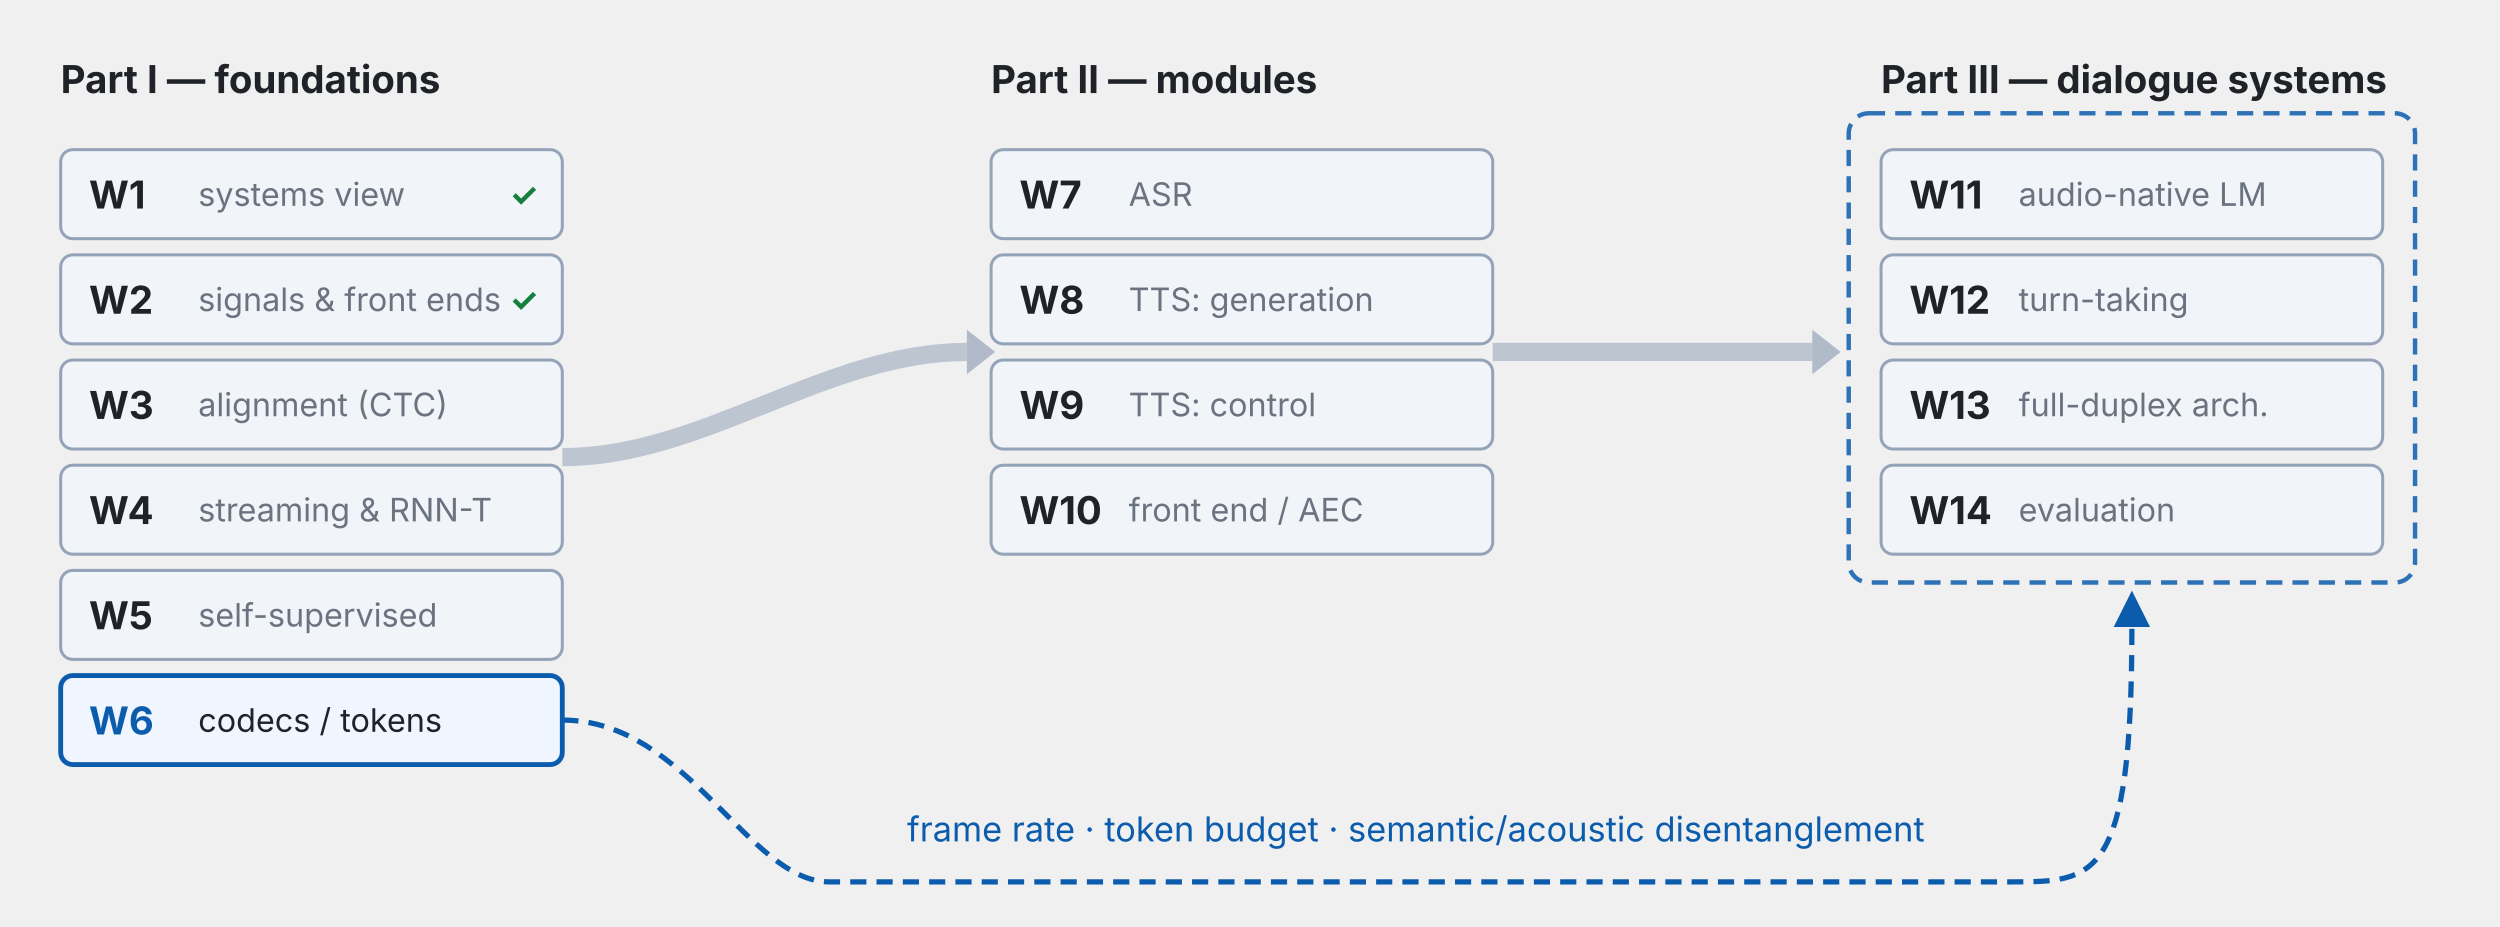
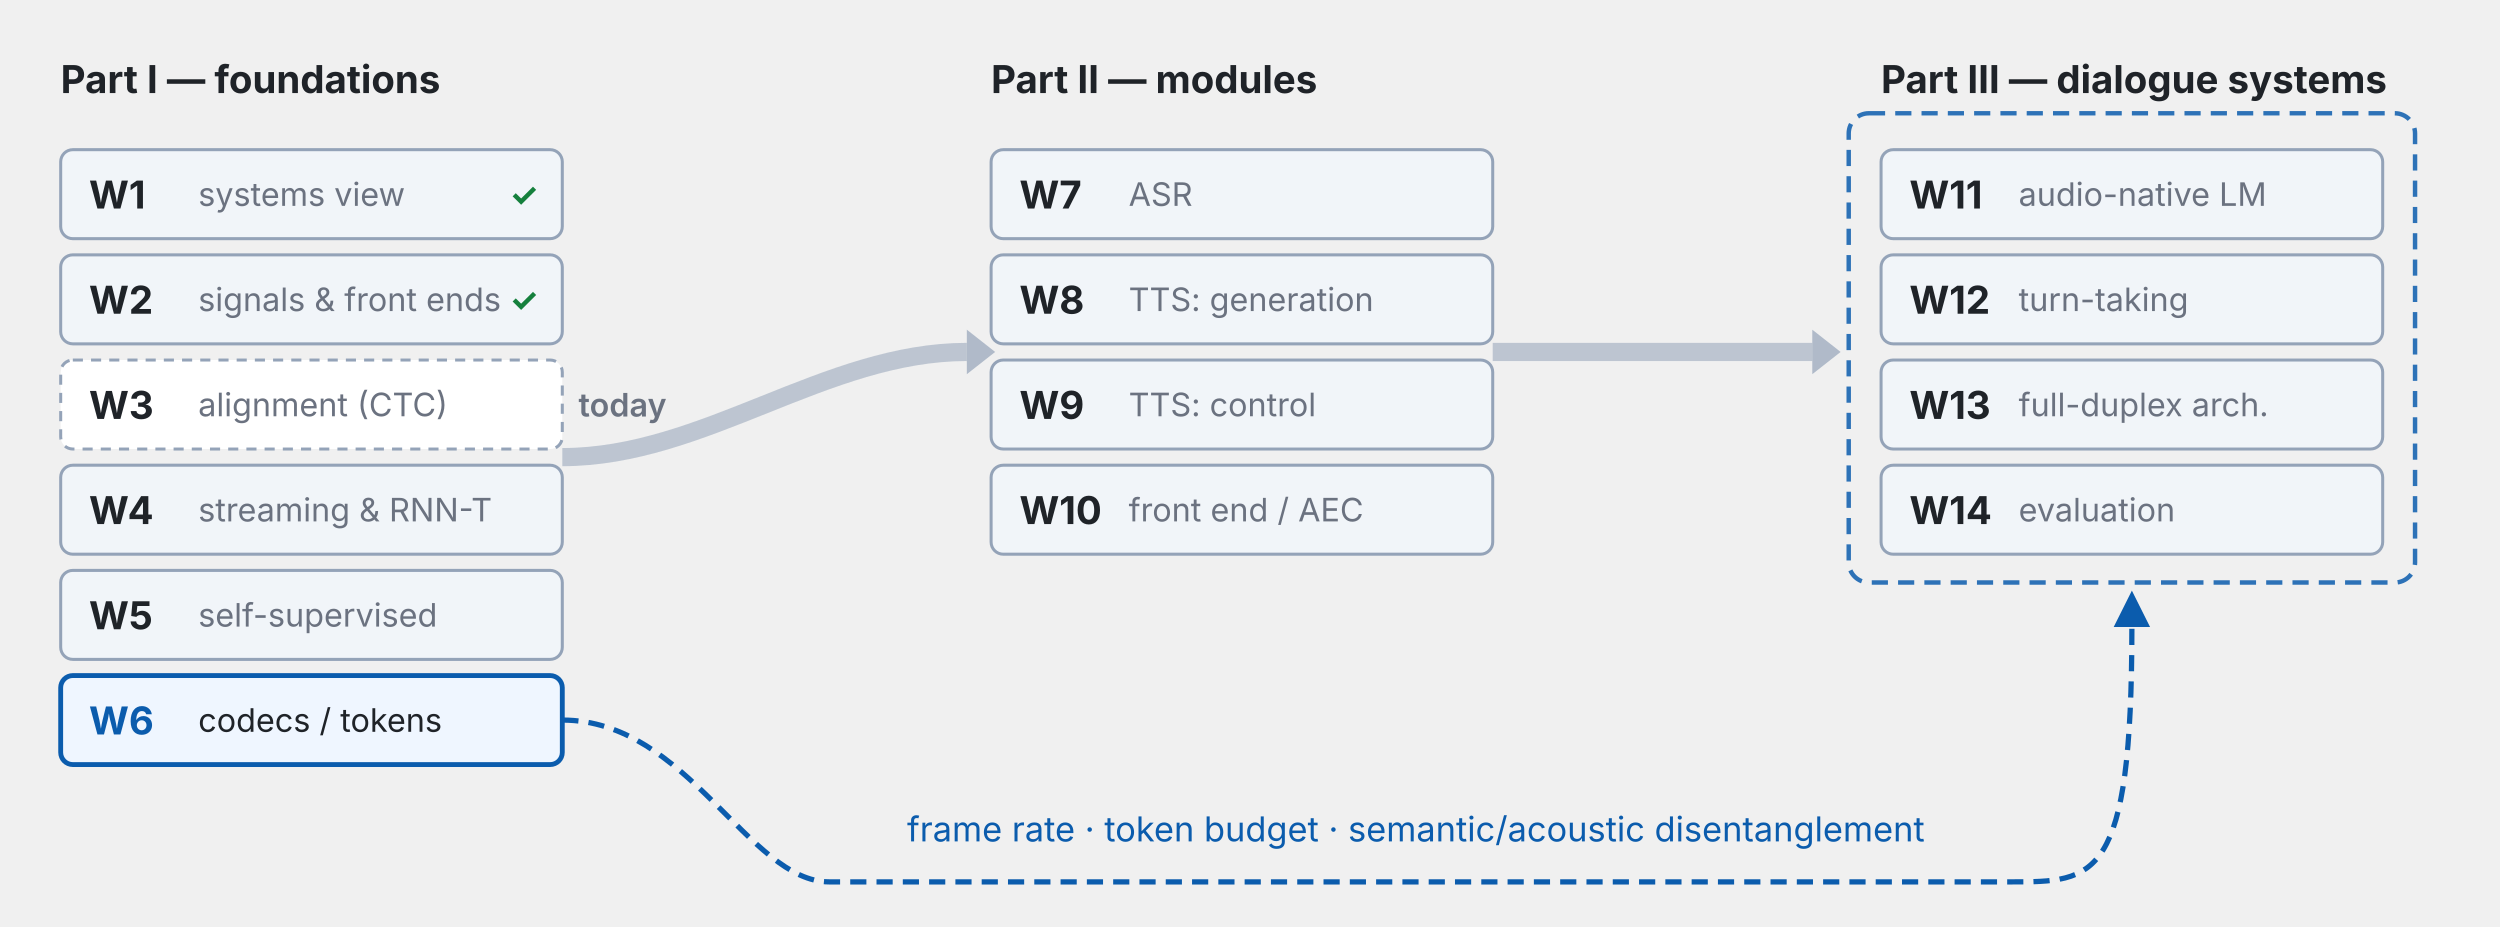
<svg xmlns="http://www.w3.org/2000/svg" viewBox="0 0 1236 458" width="100%" role="img" font-family="system-ui,-apple-system,Segoe UI,sans-serif">
  <text x="30" y="46" font-size="19" font-weight="700" fill="#1f2328">Part I — foundations</text>
  <rect x="30" y="74" width="248" height="44" rx="6" fill="#f1f5f9" stroke="#94a3b8" stroke-width="1.5" />
  <text x="44" y="96.0" font-size="19" font-weight="700" fill="#1f2328" dominant-baseline="middle">W1</text>
  <text x="98" y="96.0" font-size="16" fill="#6b7280" dominant-baseline="middle">systems view</text>
  <text x="266" y="96.0" font-size="16" font-weight="700" fill="#15803d" text-anchor="end" dominant-baseline="middle">✓</text>
  <rect x="30" y="126" width="248" height="44" rx="6" fill="#f1f5f9" stroke="#94a3b8" stroke-width="1.5" />
  <text x="44" y="148.0" font-size="19" font-weight="700" fill="#1f2328" dominant-baseline="middle">W2</text>
  <text x="98" y="148.0" font-size="16" fill="#6b7280" dominant-baseline="middle">signals &amp; front ends</text>
  <text x="266" y="148.0" font-size="16" font-weight="700" fill="#15803d" text-anchor="end" dominant-baseline="middle">✓</text>
-   <rect x="30" y="178" width="248" height="44" rx="6" fill="#f1f5f9" stroke="#94a3b8" stroke-width="1.5" />
+   <rect x="30" y="178" width="248" height="44" rx="6" fill="#ffffff" stroke="#94a3b8" stroke-width="1.5" stroke-dasharray="5 4" />
  <text x="44" y="200.0" font-size="19" font-weight="700" fill="#1f2328" dominant-baseline="middle">W3</text>
  <text x="98" y="200.0" font-size="16" fill="#6b7280" dominant-baseline="middle">alignment (CTC)</text>
+   <text x="286" y="200.0" font-size="16" font-weight="600" fill="#6b7280" text-anchor="start" dominant-baseline="middle">today</text>
  <rect x="30" y="230" width="248" height="44" rx="6" fill="#f1f5f9" stroke="#94a3b8" stroke-width="1.5" />
  <text x="44" y="252.0" font-size="19" font-weight="700" fill="#1f2328" dominant-baseline="middle">W4</text>
  <text x="98" y="252.0" font-size="16" fill="#6b7280" dominant-baseline="middle">streaming &amp; RNN-T</text>
  <rect x="30" y="282" width="248" height="44" rx="6" fill="#f1f5f9" stroke="#94a3b8" stroke-width="1.5" />
  <text x="44" y="304.0" font-size="19" font-weight="700" fill="#1f2328" dominant-baseline="middle">W5</text>
  <text x="98" y="304.0" font-size="16" fill="#6b7280" dominant-baseline="middle">self-supervised</text>
  <rect x="30" y="334" width="248" height="44" rx="6" fill="#eff6ff" stroke="#0b5cad" stroke-width="2.4" />
  <text x="44" y="356.0" font-size="19" font-weight="700" fill="#0b5cad" dominant-baseline="middle">W6</text>
  <text x="98" y="356.0" font-size="16" fill="#1f2328" dominant-baseline="middle">codecs / tokens</text>
  <text x="490" y="46" font-size="19" font-weight="700" fill="#1f2328">Part II — modules</text>
  <rect x="490" y="74" width="248" height="44" rx="6" fill="#f1f5f9" stroke="#94a3b8" stroke-width="1.5" />
  <text x="504" y="96.0" font-size="19" font-weight="700" fill="#1f2328" dominant-baseline="middle">W7</text>
  <text x="558" y="96.0" font-size="16" fill="#6b7280" dominant-baseline="middle">ASR</text>
  <rect x="490" y="126" width="248" height="44" rx="6" fill="#f1f5f9" stroke="#94a3b8" stroke-width="1.5" />
  <text x="504" y="148.0" font-size="19" font-weight="700" fill="#1f2328" dominant-baseline="middle">W8</text>
  <text x="558" y="148.0" font-size="16" fill="#6b7280" dominant-baseline="middle">TTS: generation</text>
  <rect x="490" y="178" width="248" height="44" rx="6" fill="#f1f5f9" stroke="#94a3b8" stroke-width="1.5" />
  <text x="504" y="200.0" font-size="19" font-weight="700" fill="#1f2328" dominant-baseline="middle">W9</text>
  <text x="558" y="200.0" font-size="16" fill="#6b7280" dominant-baseline="middle">TTS: control</text>
  <rect x="490" y="230" width="248" height="44" rx="6" fill="#f1f5f9" stroke="#94a3b8" stroke-width="1.5" />
  <text x="504" y="252.0" font-size="19" font-weight="700" fill="#1f2328" dominant-baseline="middle">W10</text>
  <text x="558" y="252.0" font-size="16" fill="#6b7280" dominant-baseline="middle">front end / AEC</text>
  <text x="930" y="46" font-size="19" font-weight="700" fill="#1f2328">Part III — dialogue systems</text>
  <rect x="930" y="74" width="248" height="44" rx="6" fill="#f1f5f9" stroke="#94a3b8" stroke-width="1.5" />
  <text x="944" y="96.0" font-size="19" font-weight="700" fill="#1f2328" dominant-baseline="middle">W11</text>
  <text x="998" y="96.0" font-size="16" fill="#6b7280" dominant-baseline="middle">audio-native LM</text>
  <rect x="930" y="126" width="248" height="44" rx="6" fill="#f1f5f9" stroke="#94a3b8" stroke-width="1.5" />
  <text x="944" y="148.0" font-size="19" font-weight="700" fill="#1f2328" dominant-baseline="middle">W12</text>
  <text x="998" y="148.0" font-size="16" fill="#6b7280" dominant-baseline="middle">turn-taking</text>
  <rect x="930" y="178" width="248" height="44" rx="6" fill="#f1f5f9" stroke="#94a3b8" stroke-width="1.5" />
  <text x="944" y="200.0" font-size="19" font-weight="700" fill="#1f2328" dominant-baseline="middle">W13</text>
  <text x="998" y="200.0" font-size="16" fill="#6b7280" dominant-baseline="middle">full-duplex arch.</text>
  <rect x="930" y="230" width="248" height="44" rx="6" fill="#f1f5f9" stroke="#94a3b8" stroke-width="1.5" />
  <text x="944" y="252.0" font-size="19" font-weight="700" fill="#1f2328" dominant-baseline="middle">W14</text>
  <text x="998" y="252.0" font-size="16" fill="#6b7280" dominant-baseline="middle">evaluation</text>
  <path d="M 278 226.0 C 348 226.0, 408 174.0, 478 174.0" fill="none" stroke="#94a3b8" stroke-width="9" opacity=".55" />
  <polygon points="478,163.0 492,174.0 478,185.0" fill="#94a3b8" opacity=".7" />
  <path d="M 738 174.0 C 808 174.0, 826 174.0, 896 174.0" fill="none" stroke="#94a3b8" stroke-width="9" opacity=".55" />
  <polygon points="896,163.0 910,174.0 896,185.0" fill="#94a3b8" opacity=".7" />
  <rect x="914" y="56" width="280" height="232" rx="10" fill="none" stroke="#0b5cad" stroke-width="2.2" stroke-dasharray="8 5" opacity=".85" />
  <path d="M 278 356.0 C 340 356.0, 370 436, 410 436 H 994.0 C 1036.0 436, 1054.0 436, 1054.0 310" fill="none" stroke="#0b5cad" stroke-width="2.6" stroke-dasharray="8 5" />
  <polygon points="1045.0,310 1054.0,292 1063.0,310" fill="#0b5cad" />
  <text x="700.0" y="416.0" font-size="17" fill="#0b5cad" text-anchor="middle">frame rate · token budget · semantic/acoustic disentanglement</text>
</svg>
